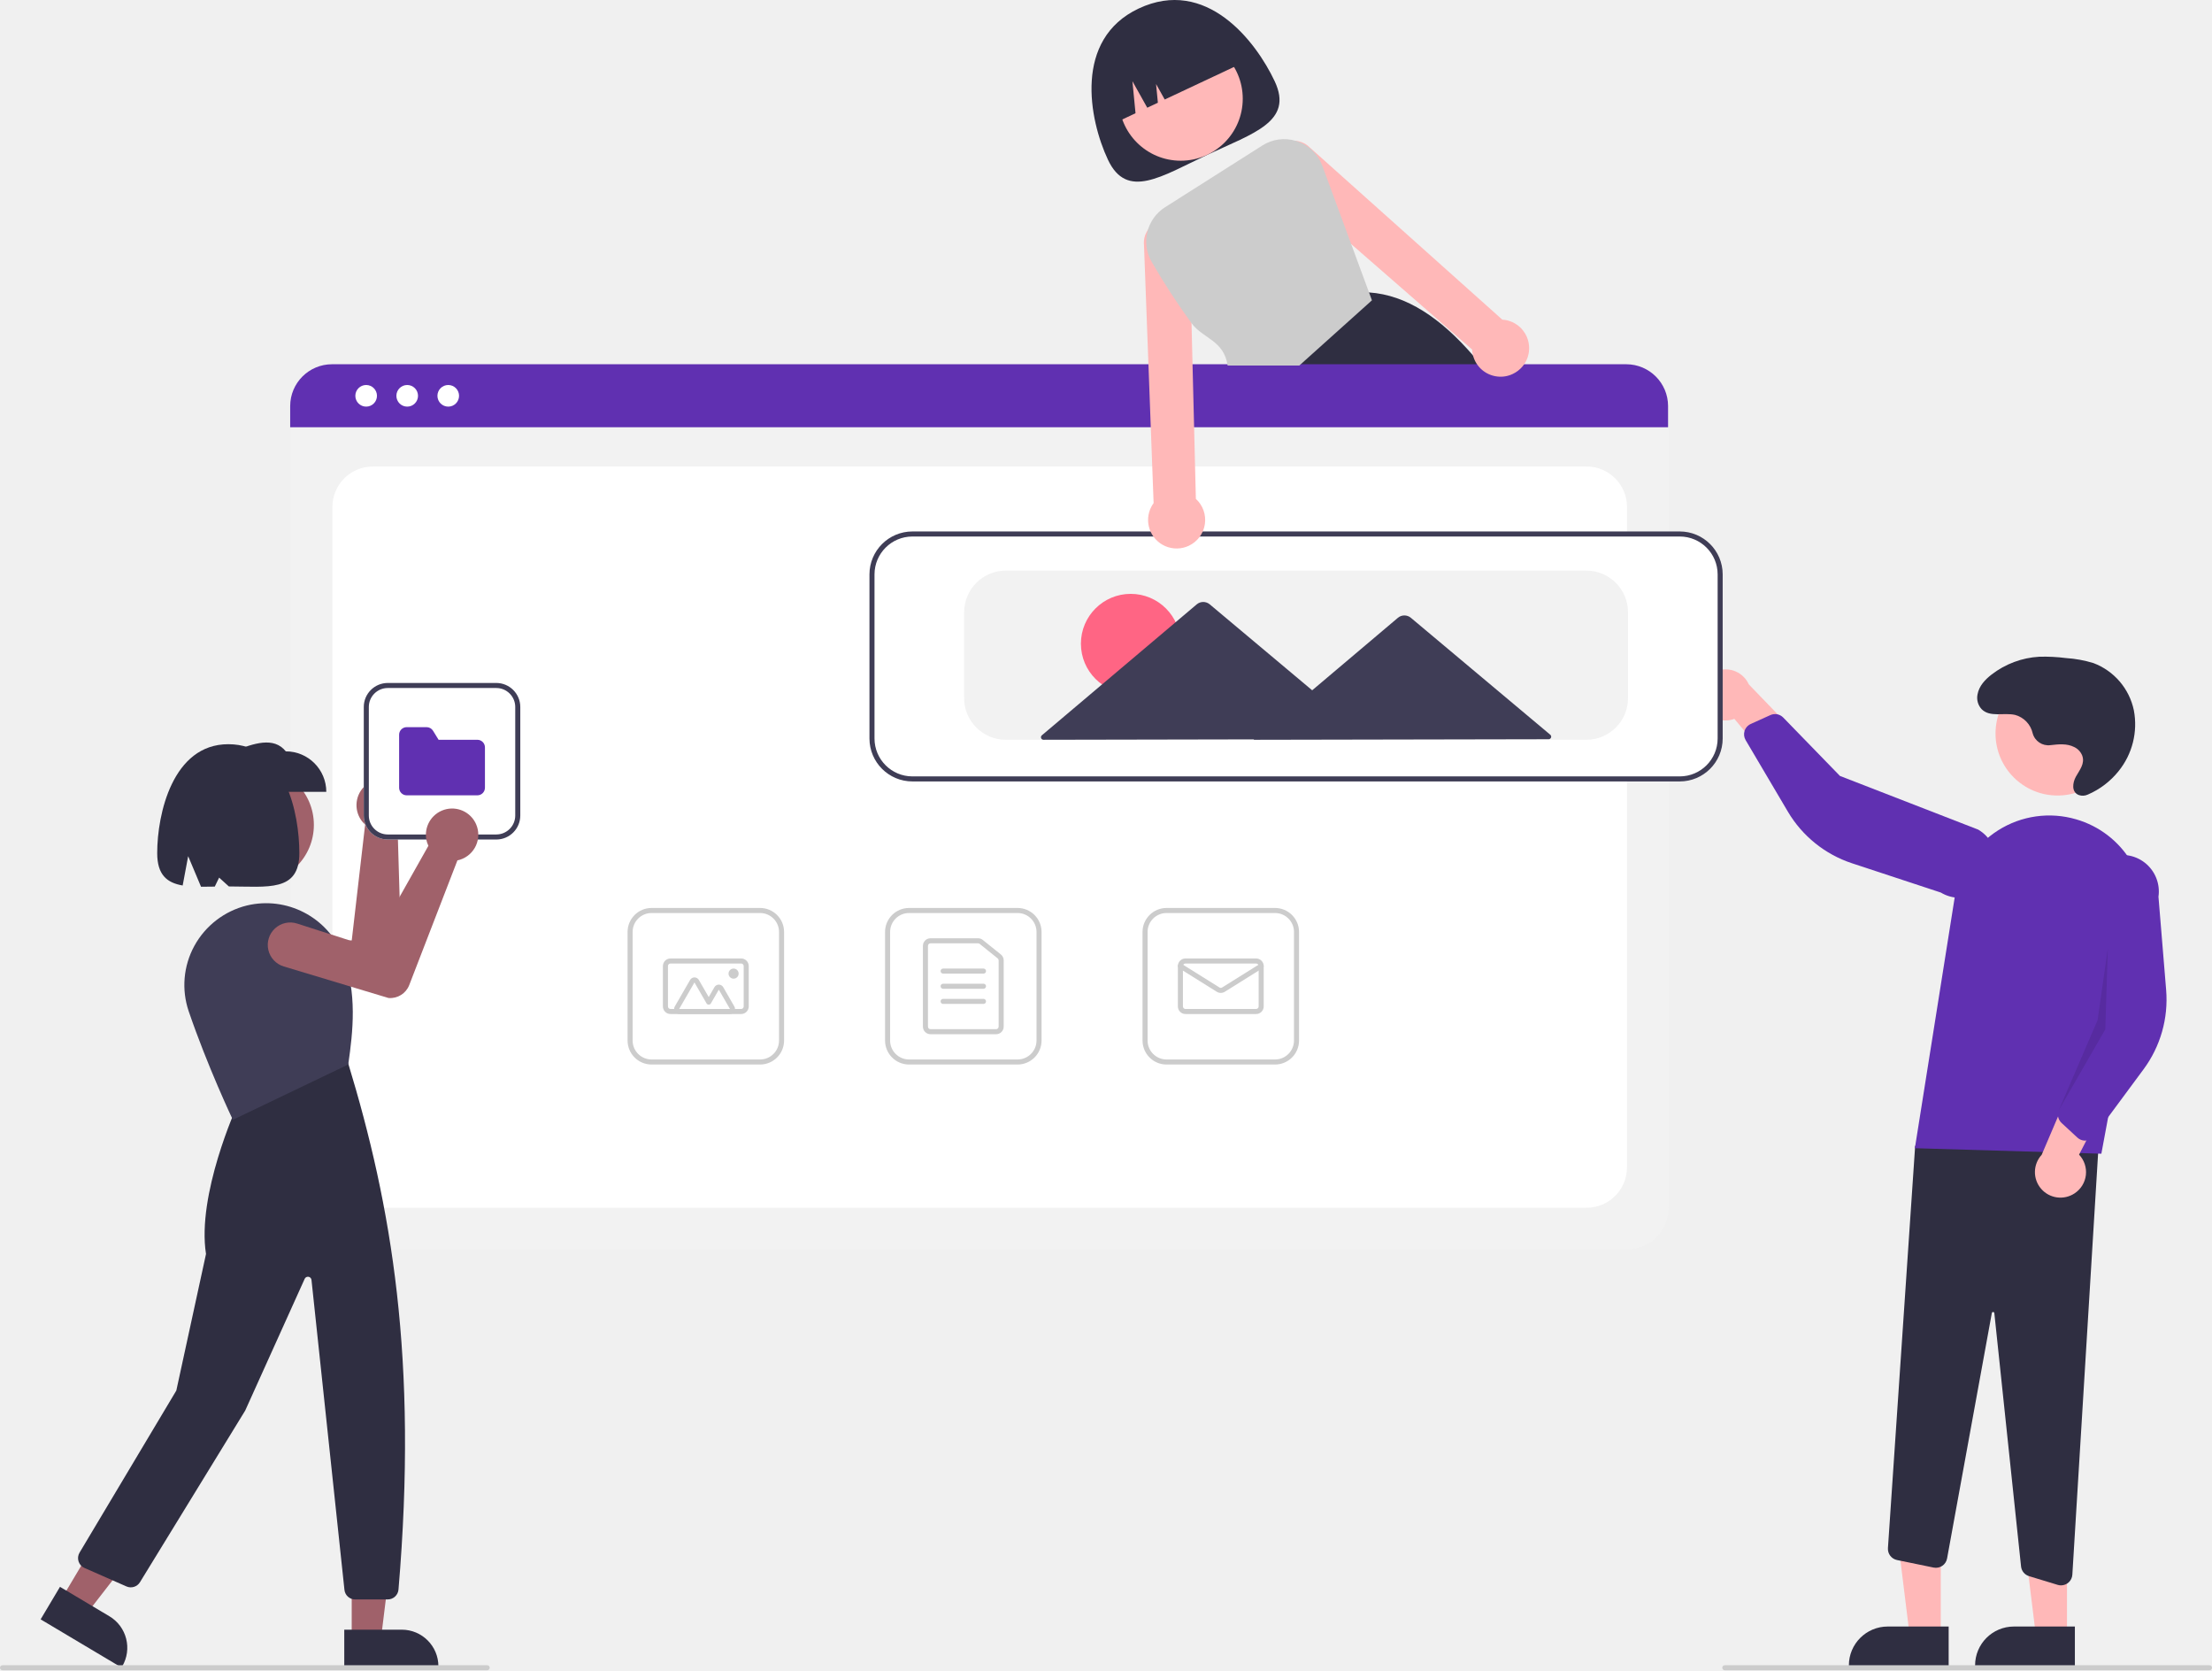
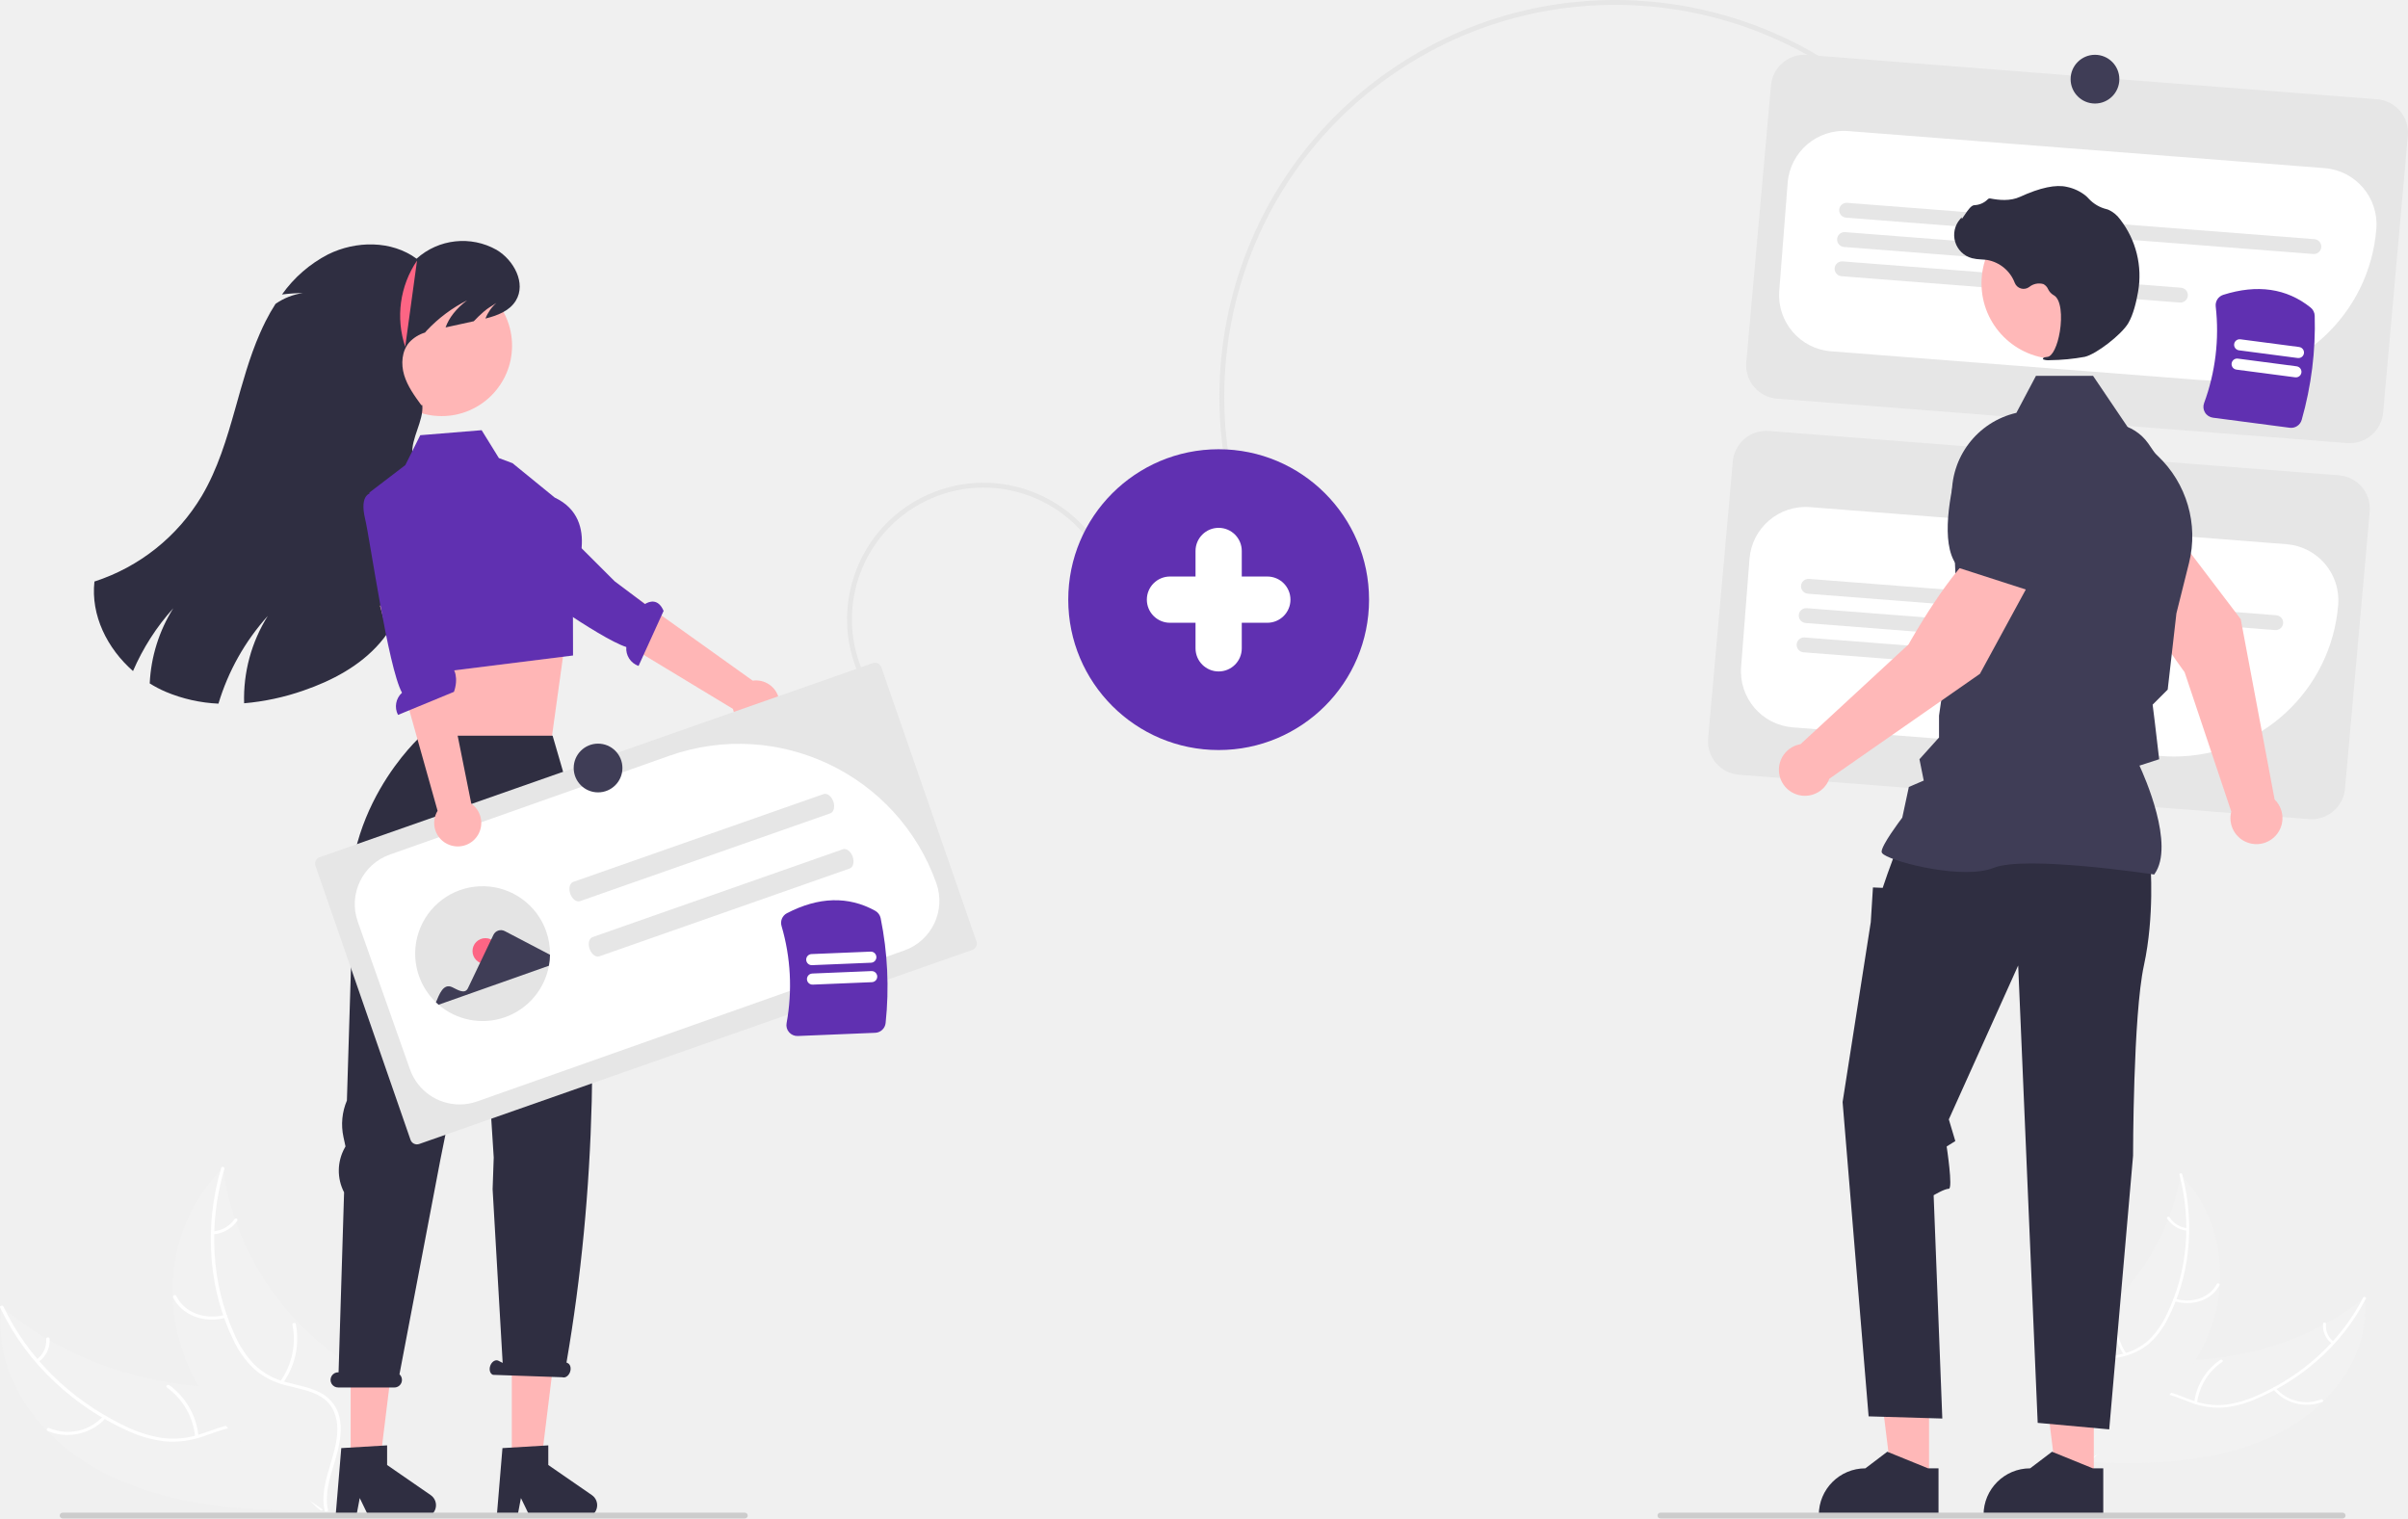
- <svg xmlns="http://www.w3.org/2000/svg" id="a27520da-4319-485c-96d7-e776d7397e13" data-name="Layer 1" width="876.272" height="661.473" viewBox="0 0 876.272 661.473">
-   <path d="M685.834,138.655c7.516,15.995-8.411,20.526-26.655,29.099s-31.898,17.942-39.414,1.947-13.615-47.743,12.195-59.871C658.66,97.284,678.318,122.659,685.834,138.655Z" transform="translate(-180.8642 -106.4605)" fill="#2f2e41" />
-   <circle cx="467.746" cy="39.089" r="24.561" fill="#ffb8b8" />
-   <path d="M770.29,254.473c-.85-1.11-1.7-2.2-2.56-3.26q-1.665-2.07-3.35-4.01c-12.73-14.69-26.27-23.94-41.18-24.93h-.02l-.22-.02-29.71,28.96-10.1,9.84.22.54,5.45,13.57h95.49A234.834,234.834,0,0,0,770.29,254.473Z" transform="translate(-180.8642 -106.4605)" fill="#2f2e41" />
-   <path d="M621.902,155.438l0,0,8.792-4.131-1.225-12.683,5.879,10.496,4.202-1.975-.714-7.399,3.43,6.123,31.224-14.673,0,0a26,26,0,0,0-34.589-12.474l-4.525,2.126A26,26,0,0,0,621.902,155.438Z" transform="translate(-180.8642 -106.4605)" fill="#2f2e41" />
-   <path d="M825.39,601.261H312.552a16.519,16.519,0,0,1-16.5-16.5V276.607a12.102,12.102,0,0,1,12.088-12.088H829.593a12.311,12.311,0,0,1,12.297,12.297V584.761A16.519,16.519,0,0,1,825.39,601.261Z" transform="translate(-180.8642 -106.4605)" fill="#f2f2f2" />
-   <path d="M328.552,584.761h480.839a16,16,0,0,0,16-16V307.213a16,16,0,0,0-16-16H328.552a16,16,0,0,0-16,16V568.761A16,16,0,0,0,328.552,584.761Z" transform="translate(-180.8642 -106.4605)" fill="#fff" />
-   <path d="M841.66,275.663H295.82v-8.4a16.574,16.574,0,0,1,16.56-16.55H825.1a16.574,16.574,0,0,1,16.56,16.55Z" transform="translate(-180.8642 -106.4605)" fill="#6030b1" />
-   <circle cx="145.051" cy="156.752" r="4.283" fill="#fff" />
-   <circle cx="161.31" cy="156.752" r="4.283" fill="#fff" />
-   <circle cx="177.569" cy="156.752" r="4.283" fill="#fff" />
-   <path d="M583.974,528.04h-43a9.511,9.511,0,0,1-9.5-9.5v-43a9.511,9.511,0,0,1,9.5-9.5h43a9.511,9.511,0,0,1,9.5,9.5v43A9.511,9.511,0,0,1,583.974,528.04Zm-43-60a7.508,7.508,0,0,0-7.5,7.5v43a7.508,7.508,0,0,0,7.5,7.5h43a7.508,7.508,0,0,0,7.5-7.5v-43a7.508,7.508,0,0,0-7.5-7.5Z" transform="translate(-180.8642 -106.4605)" fill="#ccc" />
-   <path d="M575.474,516.04h-26a3.003,3.003,0,0,1-3-3v-32a3.003,3.003,0,0,1,3-3h18.839a3.007,3.007,0,0,1,1.879.662l7.16,5.754a2.984,2.984,0,0,1,1.121,2.338v26.246A3.003,3.003,0,0,1,575.474,516.04Zm-26-36a1.001,1.001,0,0,0-1,1v32a1.001,1.001,0,0,0,1,1h26a1.001,1.001,0,0,0,1-1v-26.246a.995.995,0,0,0-.374-.779l-7.161-5.754a1.002,1.002,0,0,0-.626-.22Z" transform="translate(-180.8642 -106.4605)" fill="#ccc" />
-   <path d="M570.474,492.04h-16a1,1,0,0,1,0-2h16a1,1,0,0,1,0,2Z" transform="translate(-180.8642 -106.4605)" fill="#ccc" />
-   <path d="M570.474,498.04h-16a1,1,0,0,1,0-2h16a1,1,0,0,1,0,2Z" transform="translate(-180.8642 -106.4605)" fill="#ccc" />
-   <path d="M570.474,504.04h-16a1,1,0,0,1,0-2h16a1,1,0,0,1,0,2Z" transform="translate(-180.8642 -106.4605)" fill="#ccc" />
-   <path d="M685.974,528.04h-43a9.511,9.511,0,0,1-9.5-9.5v-43a9.511,9.511,0,0,1,9.5-9.5h43a9.511,9.511,0,0,1,9.5,9.5v43A9.511,9.511,0,0,1,685.974,528.04Zm-43-60a7.508,7.508,0,0,0-7.5,7.5v43a7.508,7.508,0,0,0,7.5,7.5h43a7.508,7.508,0,0,0,7.5-7.5v-43a7.508,7.508,0,0,0-7.5-7.5Z" transform="translate(-180.8642 -106.4605)" fill="#ccc" />
-   <path d="M678.474,508.04h-28a3.003,3.003,0,0,1-3-3v-16a3.003,3.003,0,0,1,3-3h28a3.003,3.003,0,0,1,3,3v16A3.003,3.003,0,0,1,678.474,508.04Zm-28-20a1.001,1.001,0,0,0-1,1v16a1.001,1.001,0,0,0,1,1h28a1.001,1.001,0,0,0,1-1v-16a1.001,1.001,0,0,0-1-1Z" transform="translate(-180.8642 -106.4605)" fill="#ccc" />
-   <path d="M664.474,499.678a3.003,3.003,0,0,1-1.59-.453l-14.94-9.337a1,1,0,0,1,1.061-1.696l14.94,9.337a1.006,1.006,0,0,0,1.06,0l14.939-9.337a1,1,0,0,1,1.061,1.696l-14.939,9.337A3.004,3.004,0,0,1,664.474,499.678Z" transform="translate(-180.8642 -106.4605)" fill="#ccc" />
-   <path d="M481.974,528.04h-43a9.511,9.511,0,0,1-9.5-9.5v-43a9.511,9.511,0,0,1,9.5-9.5h43a9.511,9.511,0,0,1,9.5,9.5v43A9.511,9.511,0,0,1,481.974,528.04Zm-43-60a7.508,7.508,0,0,0-7.5,7.5v43a7.508,7.508,0,0,0,7.5,7.5h43a7.508,7.508,0,0,0,7.5-7.5v-43a7.508,7.508,0,0,0-7.5-7.5Z" transform="translate(-180.8642 -106.4605)" fill="#ccc" />
-   <path d="M474.474,508.04h-28a3.003,3.003,0,0,1-3-3v-16a3.003,3.003,0,0,1,3-3h28a3.003,3.003,0,0,1,3,3v16A3.003,3.003,0,0,1,474.474,508.04Zm-28-20a1.001,1.001,0,0,0-1,1v16a1.001,1.001,0,0,0,1,1h28a1.001,1.001,0,0,0,1-1v-16a1.001,1.001,0,0,0-1-1Z" transform="translate(-180.8642 -106.4605)" fill="#ccc" />
-   <path d="M470.036,508.04h-20.124a2,2,0,0,1-1.732-3l6.062-10.5a2,2,0,0,1,3.464,0l3.915,6.781,2.268-3.929a2,2,0,0,1,3.464,0l4.415,7.647a2,2,0,0,1-1.732,3Zm0-2h0l-4.415-7.647-3.134,5.429a1.0 1,0,0,1-.866.5h0a1.0 1,0,0,1-.866-.5l-4.781-8.281-6.062,10.5Z" transform="translate(-180.8642 -106.4605)" fill="#ccc" />
-   <circle cx="290.61" cy="385.579" r="2" fill="#ccc" />
-   <polygon points="768.825 648.15 756.565 648.149 750.733 600.861 768.827 600.862 768.825 648.15" fill="#ffb8b8" />
-   <path d="M952.816,766.494l-39.531-.001v-.5a15.386,15.386,0,0,1,15.386-15.386h.001l24.144.001Z" transform="translate(-180.8642 -106.4605)" fill="#2f2e41" />
-   <polygon points="818.825 648.15 806.565 648.149 800.733 600.861 818.827 600.862 818.825 648.15" fill="#ffb8b8" />
-   <path d="M1002.816,766.494l-39.531-.001v-.5a15.386,15.386,0,0,1,15.386-15.386h.001l24.144.001Z" transform="translate(-180.8642 -106.4605)" fill="#2f2e41" />
-   <path d="M996.014,734.111l-11.354-3.454a4.493,4.493,0,0,1-3.166-3.833L970.908,626.498a.48.48,0,0,0-.479-.447.469.469,0,0,0-.51.409l-17.731,97.199a4.5,4.5,0,0,1-5.335,3.6L932.342,724.269a4.516,4.516,0,0,1-3.582-4.712l10.785-159.312,73.138-7.892-10.868,177.727a4.505,4.505,0,0,1-4.484,4.228A4.526,4.526,0,0,1,996.014,734.111Z" transform="translate(-180.8642 -106.4605)" fill="#2f2e41" />
-   <circle cx="815.08" cy="290.487" r="24.561" fill="#ffb8b8" />
-   <path d="M939.433,561.18l15.858-99.851a37.857,37.857,0,0,1,48.005-30.399h0a37.743,37.743,0,0,1,26.601,43.262l-16.591,89.172Z" transform="translate(-180.8642 -106.4605)" fill="#6030b1" />
-   <path d="M1002.725,579.046a10.056,10.056,0,0,0,1.747-15.32l16.396-31.751-18.465,1.97-12.739,29.849a10.11,10.11,0,0,0,13.061,15.251Z" transform="translate(-180.8642 -106.4605)" fill="#ffb8b8" />
-   <path d="M1006.236,558.126a4.506,4.506,0,0,1-2.426-1.151l-6.273-5.797a4.515,4.515,0,0,1-1.092-5.054l12.537-29.718-1.779-58.72a14.497,14.497,0,1,1,28.727,3.919l3.041,36.912a46.373,46.373,0,0,1-8.938,31.397l-19.552,26.432a4.505,4.505,0,0,1-3.195,1.804A4.455,4.455,0,0,1,1006.236,558.126Z" transform="translate(-180.8642 -106.4605)" fill="#6030b1" />
-   <path d="M854.505,383.566a10.056,10.056,0,0,0,13.426,7.582l22.846,27.478,5.385-17.772-22.52-23.369a10.11,10.11,0,0,0-19.137,6.081Z" transform="translate(-180.8642 -106.4605)" fill="#ffb8b8" />
-   <path d="M872.401,394.955a4.506,4.506,0,0,1,2.006-1.786l7.784-3.517a4.515,4.515,0,0,1,5.08.965l22.478,23.132,54.766,21.257a14.497,14.497,0,1,1-14.809,24.926l-35.177-11.592a46.374,46.374,0,0,1-25.427-20.472l-16.717-28.31a4.505,4.505,0,0,1-.415-3.646A4.454,4.454,0,0,1,872.401,394.955Z" transform="translate(-180.8642 -106.4605)" fill="#6030b1" />
-   <polygon points="835.002 375.652 834.002 407.652 815.58 439.663 830.962 403.99 835.002 375.652" opacity="0.1" />
-   <path d="M993.13,401.563a6.423,6.423,0,0,1-7.031-4.702,9.764,9.764,0,0,0-6.951-7.274c-4.505-1.029-10.012,1.091-13.314-2.322a6.637,6.637,0,0,1-1.575-5.842c.608-3.317,2.981-5.823,5.563-7.827a34.062,34.062,0,0,1,18.866-7.051,67.677,67.677,0,0,1,10.621.528,47.009,47.009,0,0,1,10.864,1.985,25.576,25.576,0,0,1,16.002,18.68,29.528,29.528,0,0,1-6.057,24.13,31.702,31.702,0,0,1-12.161,9.259,4.744,4.744,0,0,1-3.606.183c-2.957-1.176-2.474-4.839-1.126-7.283,1.443-2.615,3.663-5.146,2.503-8.329a6.302,6.302,0,0,0-3.127-3.366c-2.94-1.499-6.228-1.145-9.389-.78Z" transform="translate(-180.8642 -106.4605)" fill="#2f2e41" />
-   <path d="M846.297,415.433h-304a16.519,16.519,0,0,1-16.5-16.5v-65a16.519,16.519,0,0,1,16.5-16.5h304a16.519,16.519,0,0,1,16.5,16.5v65A16.519,16.519,0,0,1,846.297,415.433Z" transform="translate(-180.8642 -106.4605)" fill="#fff" />
-   <path d="M846.297,415.933h-304a17.019,17.019,0,0,1-17-17v-65a17.019,17.019,0,0,1,17-17h304a17.019,17.019,0,0,1,17,17v65A17.019,17.019,0,0,1,846.297,415.933Zm-304-97a15.017,15.017,0,0,0-15,15v65a15.017,15.017,0,0,0,15,15h304a15.017,15.017,0,0,0,15-15v-65a15.017,15.017,0,0,0-15-15Z" transform="translate(-180.8642 -106.4605)" fill="#3f3d56" />
-   <path d="M809.297,399.433h-230a16.519,16.519,0,0,1-16.5-16.5v-34a16.519,16.519,0,0,1,16.5-16.5h230a16.519,16.519,0,0,1,16.5,16.5v34A16.519,16.519,0,0,1,809.297,399.433Z" transform="translate(-180.8642 -106.4605)" fill="#f2f2f2" />
-   <circle cx="447.928" cy="254.915" r="19.732" fill="#ff6584" />
-   <path d="M795.004,397.442l-27.853-23.36-27.372-22.956a4,4,0,0,0-5.153.01l-27.283,23.062-6.664,5.633-10.048-8.427-30.537-25.611a4,4,0,0,0-5.152.01l-30.438,25.728-30.917,26.133a1.0 1,0,0,0,.647,1.764l63.387-.122,20.064-.039-.196.166,59.808-.115,57.067-.11A1.0 1,0,0,0,795.004,397.442Z" transform="translate(-180.8642 -106.4605)" fill="#3f3d56" />
-   <path d="M1056.136,767.933h-192a1,1,0,0,1,0-2h192a1,1,0,0,1,0,2Z" transform="translate(-180.8642 -106.4605)" fill="#ccc" />
-   <path d="M784.92,238.373a11.221,11.221,0,0,0-7.25-5.1,10.301,10.301,0,0,0-1.66-.21l-76.19-68.12a9.015,9.015,0,0,0-5.63-2.69,7.67,7.67,0,0,0-1.27-.04,9.055,9.055,0,0,0-5.96,15.48l29.17,25.43,47.9,41.75a11.916,11.916,0,0,0,.35,2.33,11.266,11.266,0,0,0,9.67,8.37,11.092,11.092,0,0,0,6.05-1,11.407,11.407,0,0,0,3.88-2.97c.11-.13.21-.25.31-.39a11.293,11.293,0,0,0,.63-12.84Z" transform="translate(-180.8642 -106.4605)" fill="#ffb8b8" />
-   <path d="M654.6,304.023l-.71-28.86-.6-23.95-.41-16.76-.81-32.67a9.046,9.046,0,0,0-15.71-5.25,6.923,6.923,0,0,0-.75.96,8.936,8.936,0,0,0-1.56,6.05l1.78,47.67.89,23.95,1.14,30.55a12.047,12.047,0,0,0-.89,1.41,11.248,11.248,0,0,0-.71,8.84,11.311,11.311,0,0,0,15.56,6.63,11.301,11.301,0,0,0,2.78-18.57Z" transform="translate(-180.8642 -106.4605)" fill="#ffb8b8" />
-   <path d="M723.201,222.273l-7.07-19.15-11.44-31.02a16.006,16.006,0,0,0-9.95-9.68c-.18-.06-.37-.12-.55-.17a15.984,15.984,0,0,0-13.24,1.82l-38.53,24.44a16.093,16.093,0,0,0-5.27,21.75,276.323,276.323,0,0,0,15.73,24.19c4.49,6.11,12.85,6.76,14.3,16.76h28.41l28.76-25.82Z" transform="translate(-180.8642 -106.4605)" fill="#ccc" />
-   <circle cx="101.165" cy="326.682" r="23.172" fill="#a0616a" />
-   <path d="M338.916,417.193q.343.273.664.578a10.38,10.38,0,0,1-.417,15.484,9.722,9.722,0,0,1-.814.613l1.568,52.945a8.061,8.061,0,0,1-5.545,7.867l-.096.021-42.989,4.578a8.899,8.899,0,1,1-1.722-17.713l30.644-2.699,5.3-45.851a9.876,9.876,0,0,1-.972-.99,10.38,10.38,0,0,1,14.378-14.833Z" transform="translate(-180.8642 -106.4605)" fill="#a0616a" />
-   <polygon points="139.328 649.174 150.895 649.174 156.397 604.561 139.326 604.561 139.328 649.174" fill="#a0616a" />
-   <path d="M317.242,751.858l22.778-.001h.001a14.516,14.516,0,0,1,14.516,14.516v.472l-37.294.001Z" transform="translate(-180.8642 -106.4605)" fill="#2f2e41" />
-   <polygon points="24.366 633.182 34.304 639.099 61.857 603.582 47.189 594.849 24.366 633.182" fill="#a0616a" />
-   <path d="M204.627,734.889l19.572,11.653.001 0a14.516,14.516,0,0,1,5.046,19.899l-.241.405L196.96,747.767Z" transform="translate(-180.8642 -106.4605)" fill="#2f2e41" />
-   <path d="M334.488,739.877H321.536a4.238,4.238,0,0,1-4.221-3.797L304.258,613.343a1.415,1.415,0,0,0-2.697-.433l-23.555,52.159-41.704,68.003a4.266,4.266,0,0,1-5.329,1.666l-16.66-7.33a4.247,4.247,0,0,1-1.935-6.064l38.337-64.192,11.758-54.085c-3.698-23.455,12.155-58.326,12.316-58.676l.079-.17,43.668-17.068.219.268c17.221,56.514,27.715,117.332,19.967,208.568A4.274,4.274,0,0,1,334.488,739.877Z" transform="translate(-180.8642 -106.4605)" fill="#2f2e41" />
-   <path d="M273.107,549.934l-.203-.427c-.097-.205-9.807-20.684-17.292-42.571a32.285,32.285,0,0,1,2.239-25.873,32.637,32.637,0,0,1,20.813-16.004h0A32.677,32.677,0,0,1,316.591,484.627c5.937,14.847,4.045,30.695,2.264,43.157l-.035.25-.227.109Z" transform="translate(-180.8642 -106.4605)" fill="#3f3d56" />
-   <path d="M310.124,420.054H273.33V404.015c8.076-3.208,15.978-5.937,20.756,0a16.038,16.038,0,0,1,16.038,16.038Z" transform="translate(-180.8642 -106.4605)" fill="#2f2e41" />
-   <path d="M271.293,401.185c-21.996,0-28.153,27.571-28.153,43.126,0,8.674,3.923,11.777,10.088,12.827l2.177-11.611,5.099,12.111c1.732.009,3.551-.025,5.437-.06l1.729-3.56,3.855,3.496c15.441.023,27.921,2.274,27.921-13.203C299.445,428.756,294.046,401.185,271.293,401.185Z" transform="translate(-180.8642 -106.4605)" fill="#2f2e41" />
-   <path d="M373.864,767.933h-192a1,1,0,1,1,0-2h192a1,1,0,0,1,0,2Z" transform="translate(-180.8642 -106.4605)" fill="#ccc" />
-   <path d="M377.474,438.933h-43a9.511,9.511,0,0,1-9.5-9.5v-43a9.511,9.511,0,0,1,9.5-9.5h43a9.511,9.511,0,0,1,9.5,9.5v43A9.511,9.511,0,0,1,377.474,438.933Z" transform="translate(-180.8642 -106.4605)" fill="#fff" />
-   <path d="M377.474,438.933h-43a9.511,9.511,0,0,1-9.5-9.5v-43a9.511,9.511,0,0,1,9.5-9.5h43a9.511,9.511,0,0,1,9.5,9.5v43A9.511,9.511,0,0,1,377.474,438.933Zm-43-60a7.508,7.508,0,0,0-7.5,7.5v43a7.508,7.508,0,0,0,7.5,7.5h43a7.508,7.508,0,0,0,7.5-7.5v-43a7.508,7.508,0,0,0-7.5-7.5Z" transform="translate(-180.8642 -106.4605)" fill="#3f3d56" />
-   <path d="M369.974,421.433h-28a3.003,3.003,0,0,1-3-3v-21a3.003,3.003,0,0,1,3-3h7.882a2.981,2.981,0,0,1,2.555,1.427l2.198,3.573h15.364a3.003,3.003,0,0,1,3,3v16A3.003,3.003,0,0,1,369.974,421.433Z" transform="translate(-180.8642 -106.4605)" fill="#6030b1" />
-   <path d="M369.064,432.042q.21.384.388.79a10.38,10.38,0,0,1-6.393,14.109,9.72,9.72,0,0,1-.988.25l-19.099,49.405a8.061,8.061,0,0,1-8.163,5.099l-.096-.018-41.397-12.462a8.899,8.899,0,1,1,5.286-16.993l29.29,9.404,22.676-40.202a9.876,9.876,0,0,1-.511-1.289,10.38,10.38,0,0,1,19.007-8.091Z" transform="translate(-180.8642 -106.4605)" fill="#a0616a" />
+ <svg xmlns="http://www.w3.org/2000/svg" data-name="Layer 1" width="989.311" height="623.836" viewBox="0 0 989.311 623.836">
+   <path d="M692.379,157.22c71.22-38.107,161.612-18.129,209.536,49.439l-1.631,1.157c-47.332-66.735-136.619-86.461-206.963-48.833a161.362,161.362,0,0,0-17.272,10.692C603.712,220.983,586.602,321.574,637.908,393.911l-1.631,1.157c-51.944-73.237-34.622-175.08,38.615-227.024A163.743,163.743,0,0,1,692.379,157.22Z" transform="translate(-105.3446 -138.0821)" fill="#e6e6e6" />
+   <path d="M1069.675,320.104,835.425,301.88a13.774,13.774,0,0,1-12.649-14.784l10.155-113.813a13.774,13.774,0,0,1,14.784-12.65l234.25,18.224a13.774,13.774,0,0,1,12.65,14.784L1084.458,307.454A13.774,13.774,0,0,1,1069.675,320.104Z" transform="translate(-105.3446 -138.0821)" fill="#e6e6e6" />
+   <path d="M1014.342,294.391q-2.667,0-5.354-.208L857.601,282.406a23.119,23.119,0,0,1-21.257-24.843l3.452-44.375A23.146,23.146,0,0,1,864.64,191.93l195.762,15.229a23.147,23.147,0,0,1,21.257,24.843,67.639,67.639,0,0,1-67.317,62.389Z" transform="translate(-105.3446 -138.0821)" fill="#fff" />
+   <path d="M1055.718,242.436l-191.906-14.93a3.054,3.054,0,1,1,.474-6.089l191.906,14.93a3.054,3.054,0,1,1-.474,6.089Z" transform="translate(-105.3446 -138.0821)" fill="#e6e6e6" />
+   <path d="M976.033,248.34l-113.158-8.803a3.054,3.054,0,0,1,.474-6.089L976.507,242.251a3.054,3.054,0,1,1-.474,6.089Z" transform="translate(-105.3446 -138.0821)" fill="#e6e6e6" />
+   <path d="M1000.96,262.383,861.94,251.567a3.054,3.054,0,1,1,.474-6.089l139.021,10.815a3.054,3.054,0,0,1-.474,6.089Z" transform="translate(-105.3446 -138.0821)" fill="#e6e6e6" />
+   <path d="M1054,474.604l-234.25-18.224a13.774,13.774,0,0,1-12.649-14.784l10.155-113.813a13.774,13.774,0,0,1,14.784-12.65l234.25,18.224a13.774,13.774,0,0,1,12.65,14.784l-10.155,113.813A13.774,13.774,0,0,1,1054,474.604Z" transform="translate(-105.3446 -138.0821)" fill="#e6e6e6" />
+   <path d="M998.606,448.889q-2.629,0-5.293-.206L841.926,436.906a23.119,23.119,0,0,1-21.257-24.843l3.452-44.375a23.121,23.121,0,0,1,24.844-21.258L1044.727,361.66a23.12,23.12,0,0,1,21.257,24.843A67.722,67.722,0,0,1,998.606,448.889Z" transform="translate(-105.3446 -138.0821)" fill="#fff" />
+   <path d="M1040.043,396.936,848.136,382.007a3.054,3.054,0,1,1,.474-6.089l191.906,14.93a3.054,3.054,0,1,1-.474,6.089Z" transform="translate(-105.3446 -138.0821)" fill="#e6e6e6" />
+   <path d="M960.358,402.84,847.201,394.037a3.054,3.054,0,1,1,.474-6.089L960.832,396.751a3.054,3.054,0,0,1-.474,6.089Z" transform="translate(-105.3446 -138.0821)" fill="#e6e6e6" />
+   <path d="M985.285,416.883,846.265,406.067a3.054,3.054,0,0,1,.474-6.089l139.021,10.815a3.054,3.054,0,0,1-.474,6.089Z" transform="translate(-105.3446 -138.0821)" fill="#e6e6e6" />
+   <path d="M458.135,415.139a56.086,56.086,0,1,1,102.625-45.285l-1.83.808a54.085,54.085,0,1,0-98.964,43.669Z" transform="translate(-105.3446 -138.0821)" fill="#e6e6e6" />
+   <path d="M1039.491,727.921c22.9-10.852,39.958-32.684,37.297-56.678-20.545,16.636-48.515,25.926-77.391,25.704-11.247-.087-23.842-1.231-32.015,5.08-5.085,3.927-7.379,10.162-7.669,16.376-.29,6.214,1.217,12.504,2.715,18.711l-.456,1.471C988.86,740.296,1016.59,738.772,1039.491,727.921Z" transform="translate(-105.3446 -138.0821)" fill="#f2f2f2" />
+   <path d="M1076.224,671.183c-8.857,17.282-24.213,31.686-43.297,40.117a45.812,45.812,0,0,1-13.206,3.88,29.856,29.856,0,0,1-13.736-1.796c-4.148-1.488-8.236-3.426-12.635-4.016a16.171,16.171,0,0,0-12.219,3.294c-4.065,3.161-6.489,7.535-8.686,11.898-2.439,4.845-4.884,9.918-9.66,13.22-.579.4.227,1.232.805.833,8.31-5.744,9.51-16.132,16.113-23.089a15.539,15.539,0,0,1,12.492-5.222c4.489.331,8.707,2.327,12.894,3.865a32.04,32.04,0,0,0,13.399,2.198,42.982,42.982,0,0,0,13.367-3.399,92.244,92.244,0,0,0,25.291-15.737,86.238,86.238,0,0,0,20.212-25.658c.306-.597-.83-.983-1.134-.39Z" transform="translate(-105.3446 -138.0821)" fill="#fff" />
+   <path d="M1039.32,708.865a17.932,17.932,0,0,0,20.161,5.125c.667-.28.122-1.257-.545-.976a16.601,16.601,0,0,1-18.746-4.8c-.468-.57-1.335.086-.87.652Z" transform="translate(-105.3446 -138.0821)" fill="#fff" />
+   <path d="M1007.999,714.38a24.113,24.113,0,0,1,10.37-16.813c.577-.402-.229-1.234-.805-.833a25.072,25.072,0,0,0-10.749,17.518c-.082.67,1.103.794,1.184.128Z" transform="translate(-105.3446 -138.0821)" fill="#fff" />
+   <path d="M1064.096,689.31a8.152,8.152,0,0,1-3.143-7.287c.092-.668-1.093-.791-1.184-.128a9.127,9.127,0,0,0,3.458,8.067.678.678,0,0,0,.837.09.486.486,0,0,0,.032-.742Z" transform="translate(-105.3446 -138.0821)" fill="#fff" />
+   <path d="M1001.232,620.513c-.071.414-.141.829-.221,1.247a90.558,90.558,0,0,1-4.472,16.289c-.147.411-.302.824-.462,1.229a98.171,98.171,0,0,1-22.517,33.988A103.186,103.186,0,0,1,960.682,684.036c-6.381,4.516-13.746,8.927-17.785,15.011a16.16,16.16,0,0,0-1.148,1.965l18.194,36.812c.087.069.165.141.252.209l.654,1.494c.253-.153.511-.316.764-.469.147-.088.29-.184.437-.272.097-.061.194-.123.285-.173.032-.02.064-.041.088-.058.092-.05.17-.106.253-.153q2.169-1.366,4.322-2.766c.009-.003.009-.003.014-.014,10.913-7.136,21.177-15.2,29.61-24.503.254-.28.517-.563.762-.859a91.846,91.846,0,0,0,10.029-13.491,78.985,78.985,0,0,0,4.262-8.075,65.191,65.191,0,0,0,5.672-22.691c1.028-15.712-3.633-31.959-15.221-44.537C1001.831,621.145,1001.538,620.831,1001.232,620.513Z" transform="translate(-105.3446 -138.0821)" fill="#f2f2f2" />
+   <path d="M1000.767,620.764c5.068,19.434,3.322,39.93-5.259,57.37a36.004,36.004,0,0,1-7.261,10.411,24.302,24.302,0,0,1-11.5,5.883c-4.113.974-8.486,1.534-12.178,3.406a12.838,12.838,0,0,0-6.918,9.382c-.903,4.872.242,9.889,1.551,14.775,1.453,5.424,3.058,11.045,1.716,16.421-.162.651,1.004.923,1.166.272,2.333-9.353-3.8-18.81-3.566-28.271.109-4.415,1.718-8.717,5.818-11.164,3.585-2.139,8.094-2.721,12.27-3.674a26.335,26.335,0,0,0,11.52-5.359,33.615,33.615,0,0,0,7.707-10.089,78.617,78.617,0,0,0,8.282-26.983,86.815,86.815,0,0,0-2.236-32.66c-.175-.671-1.287-.386-1.113.281Z" transform="translate(-105.3446 -138.0821)" fill="#fff" />
+   <path d="M998.645,672.622c7.485,2.345,15.425-.46,18.563-6.523.309-.597-.759-1.132-1.069-.534-2.94,5.679-10.288,8.227-17.284,6.035-.736-.231-.942.793-.21,1.022Z" transform="translate(-105.3446 -138.0821)" fill="#fff" />
+   <path d="M978.929,694.185a25.601,25.601,0,0,1-3.617-19.851c.16-.652-1.007-.923-1.166-.272a26.647,26.647,0,0,0,3.81,20.654C978.347,695.328,979.318,694.794,978.929,694.185Z" transform="translate(-105.3446 -138.0821)" fill="#fff" />
+   <path d="M1003.958,642.677a10.059,10.059,0,0,1-7.286-4.486c-.383-.616-1.354-.081-.973.53a11.271,11.271,0,0,0,8.049,4.978c.322.039.623-.075.688-.375a.586.586,0,0,0-.478-.647Z" transform="translate(-105.3446 -138.0821)" fill="#fff" />
+   <path d="M1039.856,466.548l-13.919-74.096L998.613,356.487l-20.25,13.239c2.861,15.519,24.505,44.491,24.505,44.491l19.184,57.304c-.077.298-.148.599-.199.908a10.687,10.687,0,1,0,18.002-5.881Z" transform="translate(-105.3446 -138.0821)" fill="#ffb8b8" />
+   <path d="M978.907,377.555l22.925-18.607.044-.098c4.288-9.716-5.232-26.377-13.974-38.642a19.596,19.596,0,0,0-26.223-5.3h0a19.639,19.639,0,0,0-9.131,18.613l1.928,18.562Z" transform="translate(-105.3446 -138.0821)" fill="#3f3d56" />
+   <polygon points="792.539 608.221 777.285 608.22 770.029 549.384 792.542 549.385 792.539 608.221" fill="#ffb8b8" />
+   <path d="M901.775,741.323l-4.293-0L880.719,734.506l-8.984,6.816h-.001a19.145,19.145,0,0,0-19.144,19.144v.622l49.184.002Z" transform="translate(-105.3446 -138.0821)" fill="#2f2e41" />
+   <polygon points="860.222 608.221 844.968 608.22 837.712 549.384 860.225 549.385 860.222 608.221" fill="#ffb8b8" />
+   <path d="M969.458,741.323l-4.293-0-16.762-6.817-8.984,6.816h-.001A19.145,19.145,0,0,0,920.273,760.465v.622l49.184.002Z" transform="translate(-105.3446 -138.0821)" fill="#2f2e41" />
+   <path d="M988.826,492.877s1.781,21.374-2.672,41.857-4.453,78.17-4.453,78.17l-9.796,112.411-29.389-2.672-8.015-187.91-28.498,63.23,2.672,8.906-3.559,2.226s2.668,17.366.887,17.366-6.234,2.672-6.234,2.672l3.562,91.728-30.279-.891L862.365,590.84l11.577-73.917.891-14.249,4.008.165,2.041-5.953,3.748-10.242Z" transform="translate(-105.3446 -138.0821)" fill="#2f2e41" />
+   <path d="M990.365,497.367l.159-.223c8.477-11.868-4.272-40.386-6.195-44.52l8.099-2.628-1.824-15.503-.864-6.911,6.19-6.19.017-.154,3.562-31.17,5.179-20.703a45.452,45.452,0,0,0-12.901-44.048l-11.972-11.288-14.55-21.529h-23.463l-8.045,15.196A34.199,34.199,0,0,0,907.297,342.612l1.823,39.855-7.138,49.623-.004,8.98-8.033,8.927,1.754,8.77-6.114,2.62-2.7,12.597c-1.117,1.474-8.491,11.306-8.491,13.994,0,.404.298.794.937,1.226,5.025,3.403,32.8,10.34,45.092,5.421,13.094-5.236,65.145,2.619,65.67,2.699Z" transform="translate(-105.3446 -138.0821)" fill="#3f3d56" />
+   <path d="M786.324,760.728a1.186,1.186,0,0,0,1.183,1.19h280.297a1.19,1.19,0,0,0,0-2.38h-280.29a1.187,1.187,0,0,0-1.19,1.183Z" transform="translate(-105.3446 -138.0821)" fill="#ccc" />
+   <circle cx="845.159" cy="116.393" r="31.074" fill="#ffb8b8" />
+   <path d="M947.526,286.053a84.516,84.516,0,0,0,14.346-1.375c4.687-1.08,15.027-9.076,17.846-13.799h0c2.094-3.51,3.35-8.938,4.036-12.874a37.779,37.779,0,0,0-7.379-29.811,11.936,11.936,0,0,0-4.926-3.989c-.174-.063-.354-.118-.534-.165a14.727,14.727,0,0,1-7.44-4.342,12.144,12.144,0,0,0-1.25-1.221,18.139,18.139,0,0,0-7.664-3.604c-4.529-1.088-11.006.275-19.253,4.054-4.143,1.899-8.742,1.369-12.286.695a1.154,1.154,0,0,0-1.076.4,8.144,8.144,0,0,1-5.476,2.349c-1.258.088-2.535,1.866-4.074,4.182-.349.526-.757,1.139-1.052,1.514l-.059-.703-.692.804a9.883,9.883,0,0,0,4.876,15.981,19.273,19.273,0,0,0,3.891.517c.795.051,1.617.104,2.407.22a14.9,14.9,0,0,1,11.318,9.38,3.897,3.897,0,0,0,5.928,1.739,6.438,6.438,0,0,1,5.837-1.219,4.274,4.274,0,0,1,1.944,2.093,5.57,5.57,0,0,0,2.176,2.41c3.235,1.564,3.644,8.85,2.654,14.959-.954,5.888-3.03,10.184-5.047,10.445-1.553.201-1.729.317-1.834.595l-.094.249.181.226A6.364,6.364,0,0,0,947.526,286.053Z" transform="translate(-105.3446 -138.0821)" fill="#2f2e41" />
+   <circle cx="500.674" cy="246.354" r="61.789" fill="#6030b1" />
+   <path d="M940.369,375.24,919.987,362.206c-12.979,8.977-30.519,40.603-30.519,40.603l-44.392,41.012A10.681,10.681,0,1,0,856.914,458.015l61.868-43.1Z" transform="translate(-105.3446 -138.0821)" fill="#ffb8b8" />
+   <path d="M938.426,380.529l13.575-32.58-4.91-18.004a19.641,19.641,0,0,0-15.241-14.055h0a19.595,19.595,0,0,0-22.536,14.418c-3.718,14.596-6.573,33.571.936,41.08l.076.076Z" transform="translate(-105.3446 -138.0821)" fill="#3f3d56" />
+   <path d="M147.903,743.067c-26.572-13.639-45.851-39.995-41.82-68.161,23.581,20.365,56.184,32.353,90.209,33.17,13.252.318,28.133-.559,37.525,7.18,5.844,4.816,8.313,12.246,8.423,19.578.109,7.332-1.9,14.685-3.897,21.941l.482,1.75C207.085,759.536,174.475,756.705,147.903,743.067Z" transform="translate(-105.3446 -138.0821)" fill="#f2f2f2" />
+   <path d="M106.749,674.857c9.788,20.69,27.34,38.232,49.507,48.877a53.994,53.994,0,0,0,15.412,5.064,35.188,35.188,0,0,0,16.249-1.602c4.942-1.598,9.83-3.729,15.034-4.259a19.059,19.059,0,0,1,14.272,4.337c4.67,3.875,7.363,9.119,9.788,14.341,2.693,5.798,5.383,11.866,10.886,15.934.667.493-.314,1.443-.98.951-9.575-7.077-10.6-19.359-18.119-27.802-3.509-3.94-8.459-6.872-14.52-6.618-5.301.222-10.344,2.416-15.334,4.071A37.764,37.764,0,0,1,173.076,730.24a50.658,50.658,0,0,1-15.62-4.503,108.722,108.722,0,0,1-29.206-19.483,101.642,101.642,0,0,1-22.852-30.981c-.338-.715,1.015-1.127,1.351-.417Z" transform="translate(-105.3446 -138.0821)" fill="#fff" />
+   <path d="M148.816,720.625c-5.825,6.644-16.077,8.89-23.941,5.284-.775-.355-.097-1.485.679-1.13a19.566,19.566,0,0,0,22.262-4.955c.573-.654,1.57.151,1.0.801Z" transform="translate(-105.3446 -138.0821)" fill="#fff" />
+   <path d="M185.507,728.291a28.42,28.42,0,0,0-11.589-20.193c-.665-.495.316-1.445.98-.951a29.55,29.55,0,0,1,12.009,21.038c.072.792-1.329.894-1.4.106Z" transform="translate(-105.3446 -138.0821)" fill="#fff" />
+   <path d="M120.358,696.664a9.609,9.609,0,0,0,3.975-8.467c-.083-.79,1.317-.891,1.4-.106a10.758,10.758,0,0,1-4.375,9.374.799.799,0,0,1-.99.075.572.572,0,0,1-.01-.876Z" transform="translate(-105.3446 -138.0821)" fill="#fff" />
+   <path d="M196.983,617.966c.068.491.135.982.213,1.477a106.732,106.732,0,0,0,4.66,19.356c.157.489.326.982.499,1.465a115.707,115.707,0,0,0,25.257,40.879,121.616,121.616,0,0,0,14.768,13.169c7.349,5.558,15.86,11.03,20.39,18.348a19.046,19.046,0,0,1,1.278,2.358l-22.808,42.686c-.105.078-.199.159-.305.237l-.826,1.736c-.292-.189-.59-.392-.882-.581-.17-.109-.335-.228-.505-.337-.112-.076-.223-.152-.33-.215-.037-.025-.074-.051-.101-.072-.106-.062-.197-.131-.292-.189q-2.505-1.69-4.989-3.419c-.011-.004-.011-.004-.016-.017-12.59-8.814-24.38-18.696-33.966-29.971-.288-.339-.587-.682-.865-1.041a108.252,108.252,0,0,1-11.31-16.267,93.092,93.092,0,0,1-4.719-9.671,76.835,76.835,0,0,1-5.835-26.943c-.624-18.548,5.474-37.513,19.594-51.897C196.255,618.688,196.611,618.33,196.983,617.966Z" transform="translate(-105.3446 -138.0821)" fill="#f2f2f2" />
+   <path d="M197.522,618.279c-6.696,22.704-5.404,46.915,4.053,67.78a42.435,42.435,0,0,0,8.164,12.535,28.643,28.643,0,0,0,13.328,7.36c4.809,1.301,9.939,2.124,14.219,4.467a15.131,15.131,0,0,1,7.8,11.311c.882,5.774-.655,11.641-2.379,17.347-1.915,6.336-4.014,12.897-2.635,19.28.167.773-1.217,1.049-1.384.277-2.399-11.105,5.18-22.017,5.257-33.171.036-5.205-1.698-10.333-6.436-13.368-4.143-2.654-9.433-3.507-14.318-4.786a31.039,31.039,0,0,1-13.371-6.744,39.618,39.618,0,0,1-8.702-12.173,92.66,92.66,0,0,1-8.749-32.096,102.323,102.323,0,0,1,3.854-38.391c.231-.784,1.53-.407,1.301.372Z" transform="translate(-105.3446 -138.0821)" fill="#fff" />
+   <path d="M198.085,679.448c-8.905,2.483-18.154-1.119-21.624-8.377-.342-.715.937-1.305,1.279-.589,3.251,6.8,11.812,10.075,20.136,7.755.876-.244,1.08.969.209,1.212Z" transform="translate(-105.3446 -138.0821)" fill="#fff" />
+   <path d="M220.506,705.587a30.174,30.174,0,0,0,5.002-23.25c-.164-.774,1.22-1.05,1.384-.277a31.407,31.407,0,0,1-5.26,24.188c-.485.707-1.608.042-1.126-.661Z" transform="translate(-105.3446 -138.0821)" fill="#fff" />
+   <path d="M192.944,643.974a11.855,11.855,0,0,0,8.751-5.013c.475-.711,1.598-.045,1.126.661a13.284,13.284,0,0,1-9.668,5.563c-.381.034-.731-.111-.797-.467a.691.691,0,0,1,.588-.744Z" transform="translate(-105.3446 -138.0821)" fill="#fff" />
+   <polygon points="172.025 265.948 174.027 284.513 172.849 308.857 226.771 302.451 231.838 265.948 225.382 266.011 172.025 265.948" fill="#ffb6b6" />
+   <polygon points="144.057 603.005 155.846 603.005 161.457 557.533 144.057 557.533 144.057 603.005" fill="#ffb6b6" />
+   <path d="M245.554,733.012l18.834-1.124v8.069L282.295,752.324a5.04,5.04,0,0,1-2.864,9.188H257.008l-3.865-7.982-1.509,7.982h-8.454Z" transform="translate(-105.3446 -138.0821)" fill="#2f2e41" />
+   <polygon points="210.278 603.005 222.067 603.005 227.677 557.533 210.278 557.533 210.278 603.005" fill="#ffb6b6" />
+   <path d="M311.775,733.012l18.834-1.124v8.069l17.906,12.367a5.04,5.04,0,0,1-2.864,9.188H323.229l-3.865-7.982-1.509,7.982H309.4Z" transform="translate(-105.3446 -138.0821)" fill="#2f2e41" />
+   <path d="M244.315,701.874h.128l2.267-73.936a19.333,19.333,0,0,1,.254-18.27l.325-.588-.842-3.901a24.85,24.85,0,0,1,1.42-14.956l2.115-68.968c-7.557-48.973,28.456-80.911,28.456-80.911h53.947l11.582,39.792c7.657,74.595,6.267,147.286-5.883,217.71l.331.168c1.193.412,1.704,2.064,1.143,3.69s-1.983,2.611-3.176,2.2l-28.49-.991c-1.193-.412-1.704-2.064-1.143-3.69.561-1.627,1.983-2.611,3.176-2.2l1.937.98-4.131-71.345.458-13.032-.945-14.784-4.367-66.499-16.53,81.775-16.884,88.578a3.106,3.106,0,0,1-2.094,5.408H244.315a3.116,3.116,0,1,1,0-6.231Z" transform="translate(-105.3446 -138.0821)" fill="#2f2e41" />
+   <circle cx="181.441" cy="142.012" r="28.935" fill="#ffb6b6" />
+   <path d="M159.992,413.775a94.208,94.208,0,0,1,16.532-25.79,63.662,63.662,0,0,0-9.667,30.87,48.78,48.78,0,0,0,6.602,3.453A63.262,63.262,0,0,0,195.092,427.168a94.396,94.396,0,0,1,20.269-36.034,63.814,63.814,0,0,0-9.72,35.877,99.921,99.921,0,0,0,24.341-5.217c11.808-4.062,23.271-10.129,31.437-19.565,8.838-10.213,13.194-23.69,14.601-37.126,1.407-13.425.084-26.976-1.249-40.411-.63-6.403,4.702-13.771,4.073-20.174h-.42c-2.803-3.842-5.658-7.778-7.033-12.333-1.365-4.545-1.008-9.909,2.131-13.488a14.655,14.655,0,0,1,6.434-3.989c.231-.294.483-.577.745-.861a59.841,59.841,0,0,1,16.532-12.365c-4.461,3.369-7.442,7.18-8.828,11.116q5.794-1.275,11.588-2.54a55.815,55.815,0,0,1,4.073-3.905c2.068-1.795,2.75-1.931,5.217-3.621a16.643,16.643,0,0,0-4.503,6.424c4.965-1.249,9.93-3.128,12.512-7.4,4.283-7.064-.808-16.595-7.914-20.814a28.316,28.316,0,0,0-32.885,3.621c-10.276-7.568-24.908-7.442-36.339-1.784a53.134,53.134,0,0,0-18.957,16.49,74.143,74.143,0,0,1,8.586-.598,26.332,26.332,0,0,0-11.242,4.45,77.432,77.432,0,0,0-4.073,7.127q-1.212,2.409-2.288,4.881c-4.398,10.014-7.264,20.678-10.234,31.216-3.464,12.281-7.18,24.646-13.666,35.635a80.038,80.038,0,0,1-44.137,35.216C142.599,390.882,149.38,404.464,159.992,413.775Z" transform="translate(-105.3446 -138.0821)" fill="#2f2e41" />
+   <path d="M315.924,328.38l-5.616-2.109-7.082-11.451-25.225,2.061-6.131,12.278L257.1,340.439l6.459,34.018L273.595,415.779l67.177-8.397-.071-31.106s12.139-24.576-7.47-33.785Z" transform="translate(-105.3446 -138.0821)" fill="#6030b1" />
+   <path d="M419.471,436.28a9.612,9.612,0,0,1-12.991-6.962l-74.902-45.323,13.691-15.796,69.321,49.518a9.664,9.664,0,0,1,4.881,18.563Z" transform="translate(-105.3446 -138.0821)" fill="#ffb6b6" />
+   <path d="M306.619,362.503s-3.58,3.602,5.402,9.524c7.191,4.741,39.264,28.17,50.633,31.876a7.551,7.551,0,0,0,5.033,7.77l10.294-22.622c-2.228-5.172-5.793-3.974-7.668-2.802l-12.433-9.35-30.53-30.486-18.191,13.441Z" transform="translate(-105.3446 -138.0821)" fill="#6030b1" />
+   <path d="M276.675,245.149a40.295,40.295,0,0,0-4.848,35.414" transform="translate(-105.3446 -138.0821)" fill="#fd6584" />
+   <path d="M129.876,760.728a1.186,1.186,0,0,0,1.19,1.19h280.29a1.19,1.19,0,1,0,0-2.38h-280.29A1.187,1.187,0,0,0,129.876,760.728Z" transform="translate(-105.3446 -138.0821)" fill="#ccc" />
+   <path id="a4a87c0b-578c-404f-b0e7-3c25016717c2-190" data-name="Path 3114" d="M236.666,490.254a2.797,2.797,0,0,0-1.711,3.56l39.05,112.55a2.797,2.797,0,0,0,3.56,1.711L504.786,528.354a2.797,2.797,0,0,0,1.711-3.561L467.447,412.243a2.797,2.797,0,0,0-3.561-1.711Z" transform="translate(-105.3446 -138.0821)" fill="#e6e6e6" />
+   <path d="M294.179,591.832a21.649,21.649,0,0,1-20.396-14.41l-21.445-60.676a21.612,21.612,0,0,1,13.174-27.578l114.839-40.589a86.06,86.06,0,0,1,109.698,52.403A21.612,21.612,0,0,1,476.875,528.561l-.167-.472.167.472L301.36,590.596A21.534,21.534,0,0,1,294.179,591.832Z" transform="translate(-105.3446 -138.0821)" fill="#fff" />
+   <path id="e6660b72-17a8-4076-a000-8bf222be7673-191" data-name="Path 3117" d="M446.469,472.227,343.641,508.305c-1.449.508-3.244-.85-4.011-3.034s-.213-4.366,1.236-4.874l102.828-36.078c1.449-.508,3.244.85,4.011,3.034S447.918,471.72,446.469,472.227Z" transform="translate(-105.3446 -138.0821)" fill="#e6e6e6" />
+   <path id="f689c0b7-f689-4c10-b0b9-25ad5f15d9dd-192" data-name="Path 3118" d="M454.422,494.896,351.594,530.974c-1.449.508-3.244-.85-4.011-3.034s-.213-4.366,1.236-4.874l102.828-36.078c1.449-.508,3.244.85,4.011,3.034S455.871,494.388,454.422,494.896Z" transform="translate(-105.3446 -138.0821)" fill="#e6e6e6" />
+   <path id="f731b694-f804-4551-a9ab-28894637a524-193" data-name="Path 3124" d="M364.949,583.573" transform="translate(-105.3446 -138.0821)" fill="#e6e6e6" />
+   <path d="M329.727,520.638a27.578,27.578,0,0,1,1.584,9.697,26.822,26.822,0,0,1-.446,4.502,27.706,27.706,0,0,1-45.329,16.021q-.56-.479-1.091-.989a27.7,27.7,0,1,1,45.282-29.231Z" transform="translate(-105.3446 -138.0821)" fill="#e4e4e4" />
+   <circle cx="199.419" cy="390.722" r="5.295" fill="#fd6584" />
+   <path d="M284.445,549.869c1.359-3.155,2.966-7.968,6.688-6.216,1.839.797,5.132,3.219,6.469.402l10.47-21.916a3.41,3.41,0,0,1,4.627-1.543l18.613,9.738a26.83,26.83,0,0,1-.446,4.502l-45.329,16.021Z" transform="translate(-105.3446 -138.0821)" fill="#3f3d56" />
+   <path d="M289.848,485.147a9.612,9.612,0,0,1-4.725-13.961L261.428,386.906l20.79-2.172,16.755,83.527a9.664,9.664,0,0,1-9.125,16.886Z" transform="translate(-105.3446 -138.0821)" fill="#ffb6b6" />
+   <path d="M257.922,340.642s-5.075.182-2.566,10.644c2.008,8.376,9.383,60.917,15.149,71.393a7.551,7.551,0,0,0-1.637,9.112l22.977-9.477c1.908-5.298.431-10.108-1.74-10.534l-2.684-15.323L283.464,345.053l-21.877-4.608Z" transform="translate(-105.3446 -138.0821)" fill="#6030b1" />
+   <path d="M464.902,562.391l-31.776,1.316a4.501,4.501,0,0,1-3.602-1.555,4.408,4.408,0,0,1-1.017-3.707,86.535,86.535,0,0,0-2.075-39.953,4.471,4.471,0,0,1,2.208-5.227c13.015-6.762,25.211-7.105,36.246-1.02a4.527,4.527,0,0,1,2.272,3.06,141.552,141.552,0,0,1,2.042,43.032A4.491,4.491,0,0,1,464.902,562.391Z" transform="translate(-105.3446 -138.0821)" fill="#6030b1" />
+   <path d="M463.557,541.593l-24.297,1.006a2.281,2.281,0,1,1-.189-4.558l24.297-1.006a2.281,2.281,0,1,1,.189,4.558Z" transform="translate(-105.3446 -138.0821)" fill="#fff" />
+   <path d="M463.226,533.6l-24.297,1.006a2.281,2.281,0,0,1-.189-4.558l24.297-1.006a2.281,2.281,0,0,1,.189,4.558Z" transform="translate(-105.3446 -138.0821)" fill="#fff" />
+   <path d="M1046.059,313.818l-31.534-4.136a4.501,4.501,0,0,1-3.283-2.148,4.408,4.408,0,0,1-.368-3.826,86.535,86.535,0,0,0,4.786-39.719,4.471,4.471,0,0,1,3.069-4.772c13.98-4.437,26.055-2.69,35.886,5.191a4.527,4.527,0,0,1,1.715,3.403,141.552,141.552,0,0,1-5.345,42.748A4.491,4.491,0,0,1,1046.059,313.818Z" transform="translate(-105.3446 -138.0821)" fill="#6030b1" />
+   <path d="M1048.29,293.097l-24.111-3.162a2.281,2.281,0,1,1,.593-4.523l24.111,3.162a2.281,2.281,0,1,1-.593,4.523Z" transform="translate(-105.3446 -138.0821)" fill="#fff" />
+   <path d="M1049.33,285.165l-24.111-3.162a2.281,2.281,0,1,1,.593-4.523l24.111,3.162a2.281,2.281,0,1,1-.593,4.523Z" transform="translate(-105.3446 -138.0821)" fill="#fff" />
+   <path d="M626.019,374.936h-10.5v-10.5a9.5,9.5,0,0,0-19,0v10.5h-10.5a9.5,9.5,0,0,0,0,19h10.5v10.5a9.5,9.5,0,0,0,19,0v-10.5h10.5a9.5,9.5,0,0,0,0-19Z" transform="translate(-105.3446 -138.0821)" fill="#fff" />
+   <circle cx="860.709" cy="32.523" r="10.011" fill="#3f3d56" />
+   <circle cx="245.709" cy="315.523" r="10.011" fill="#3f3d56" />
</svg>
